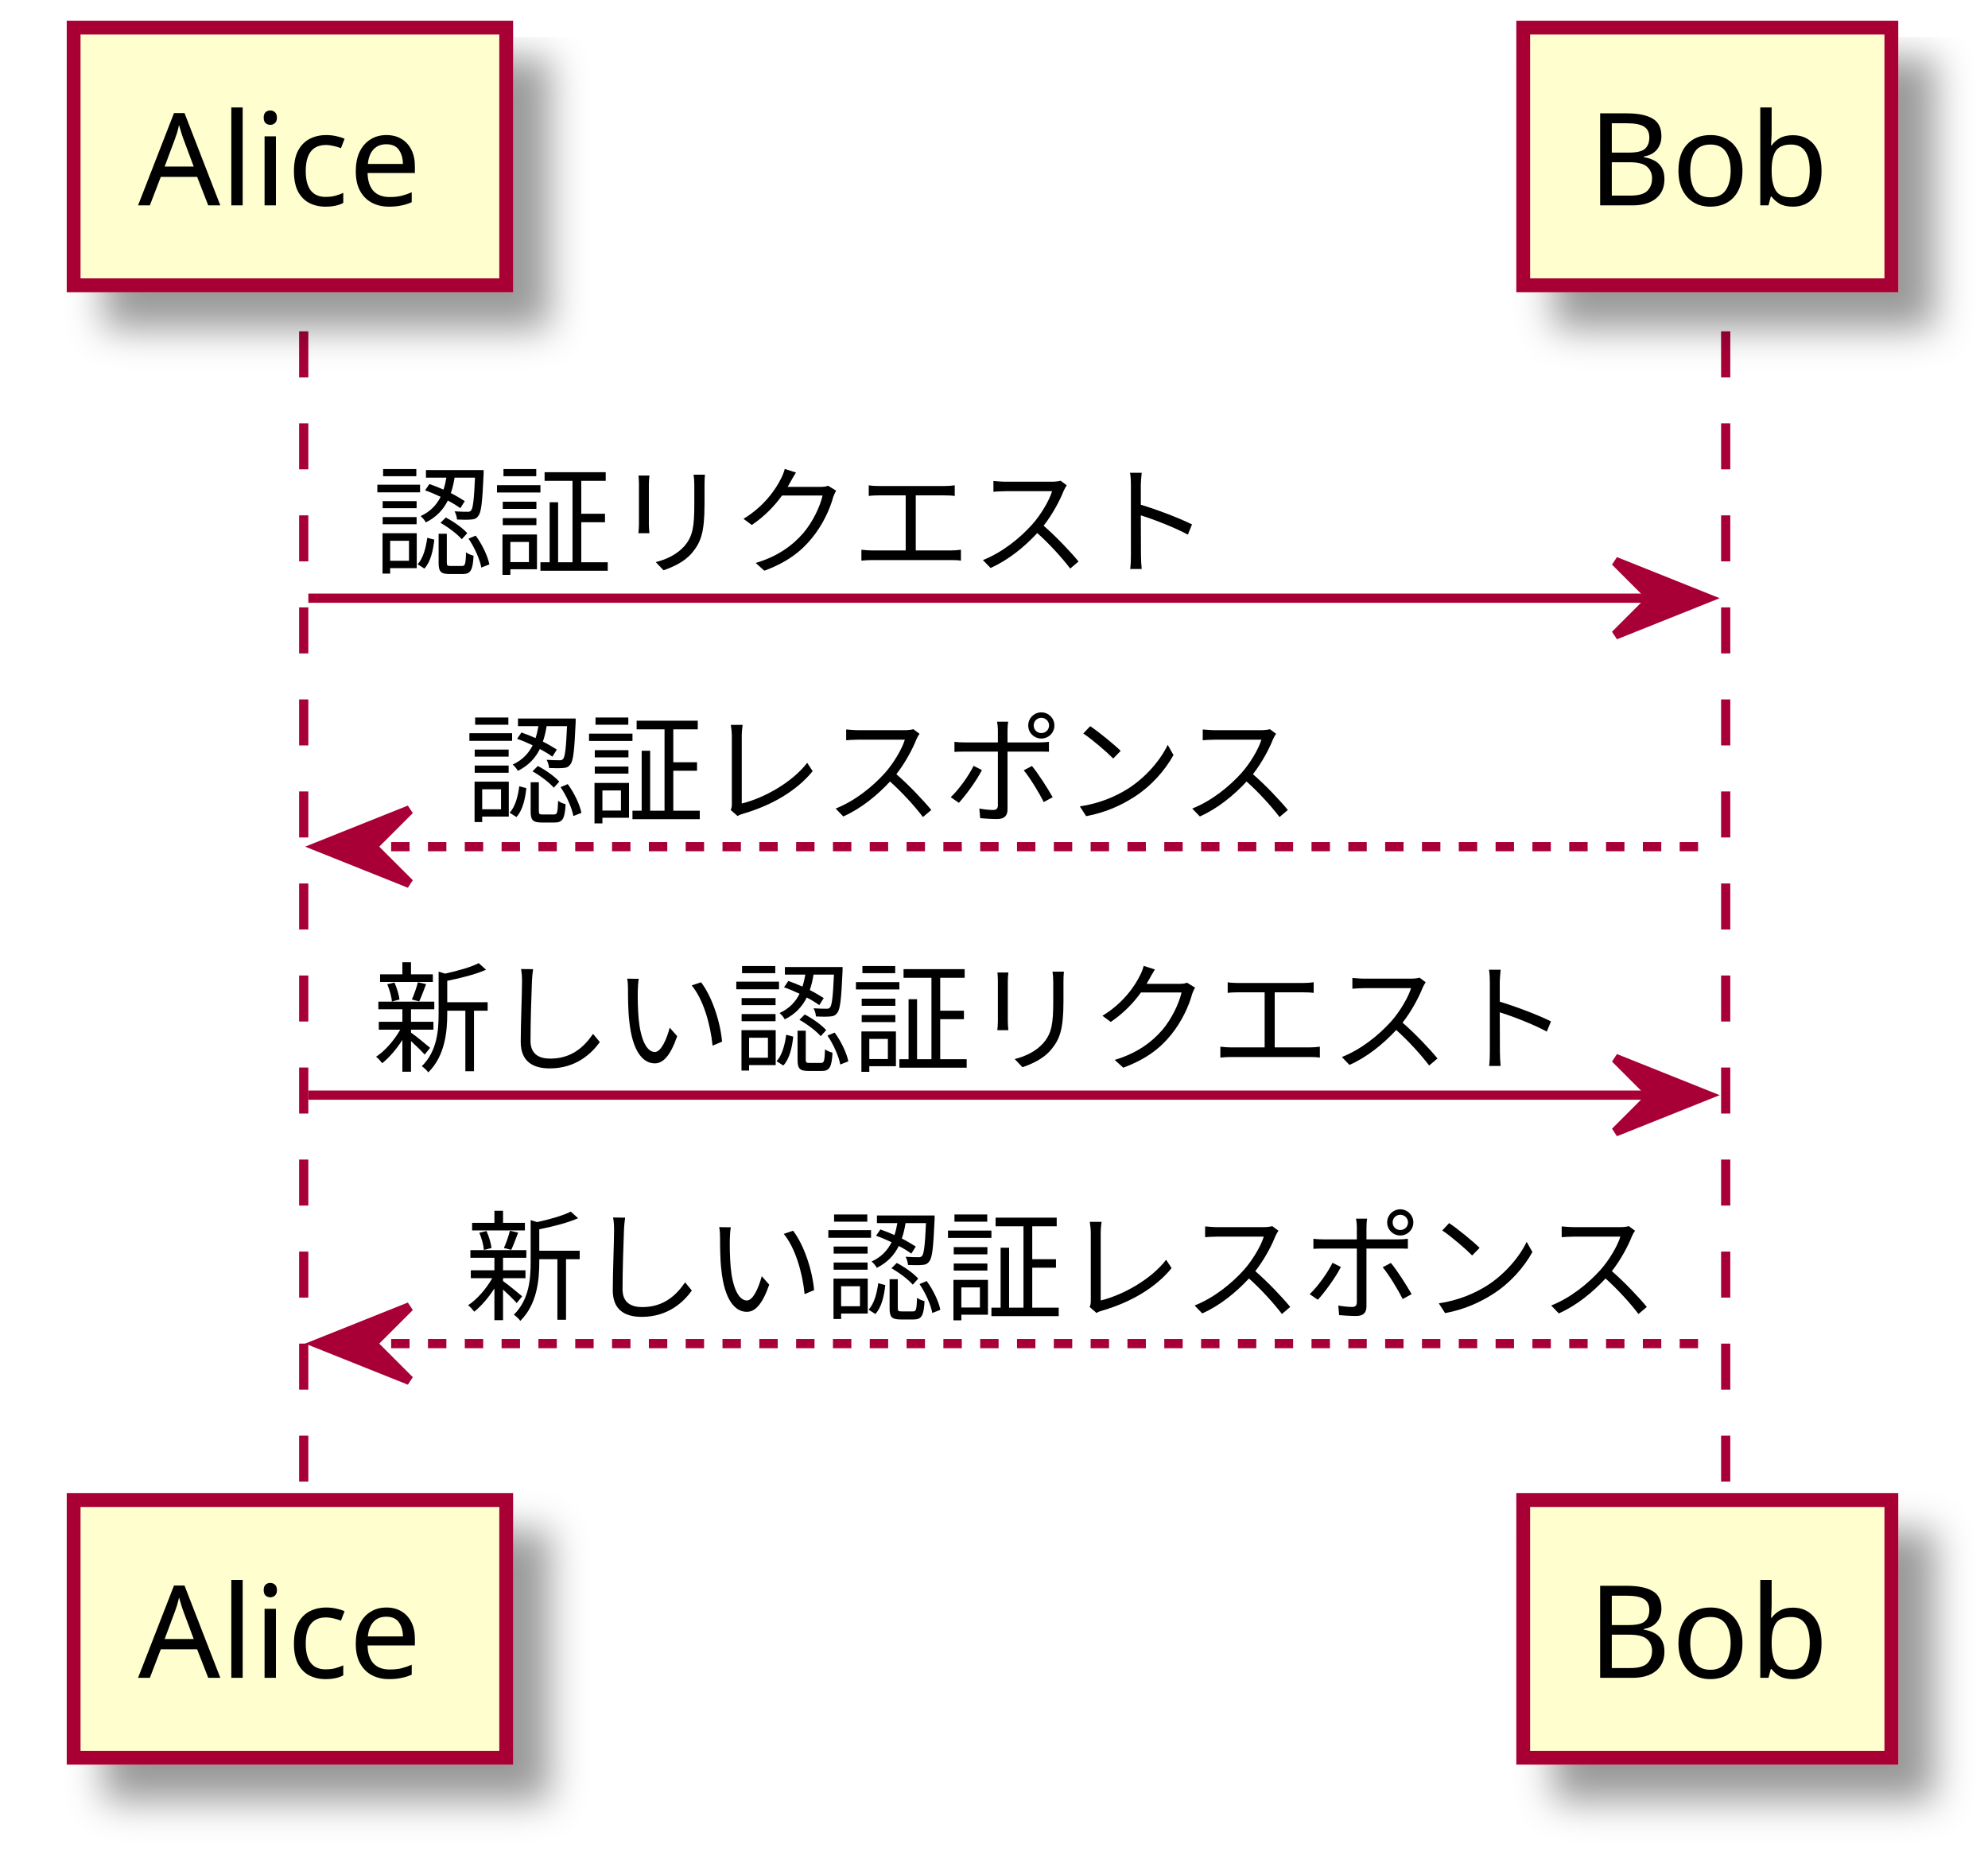
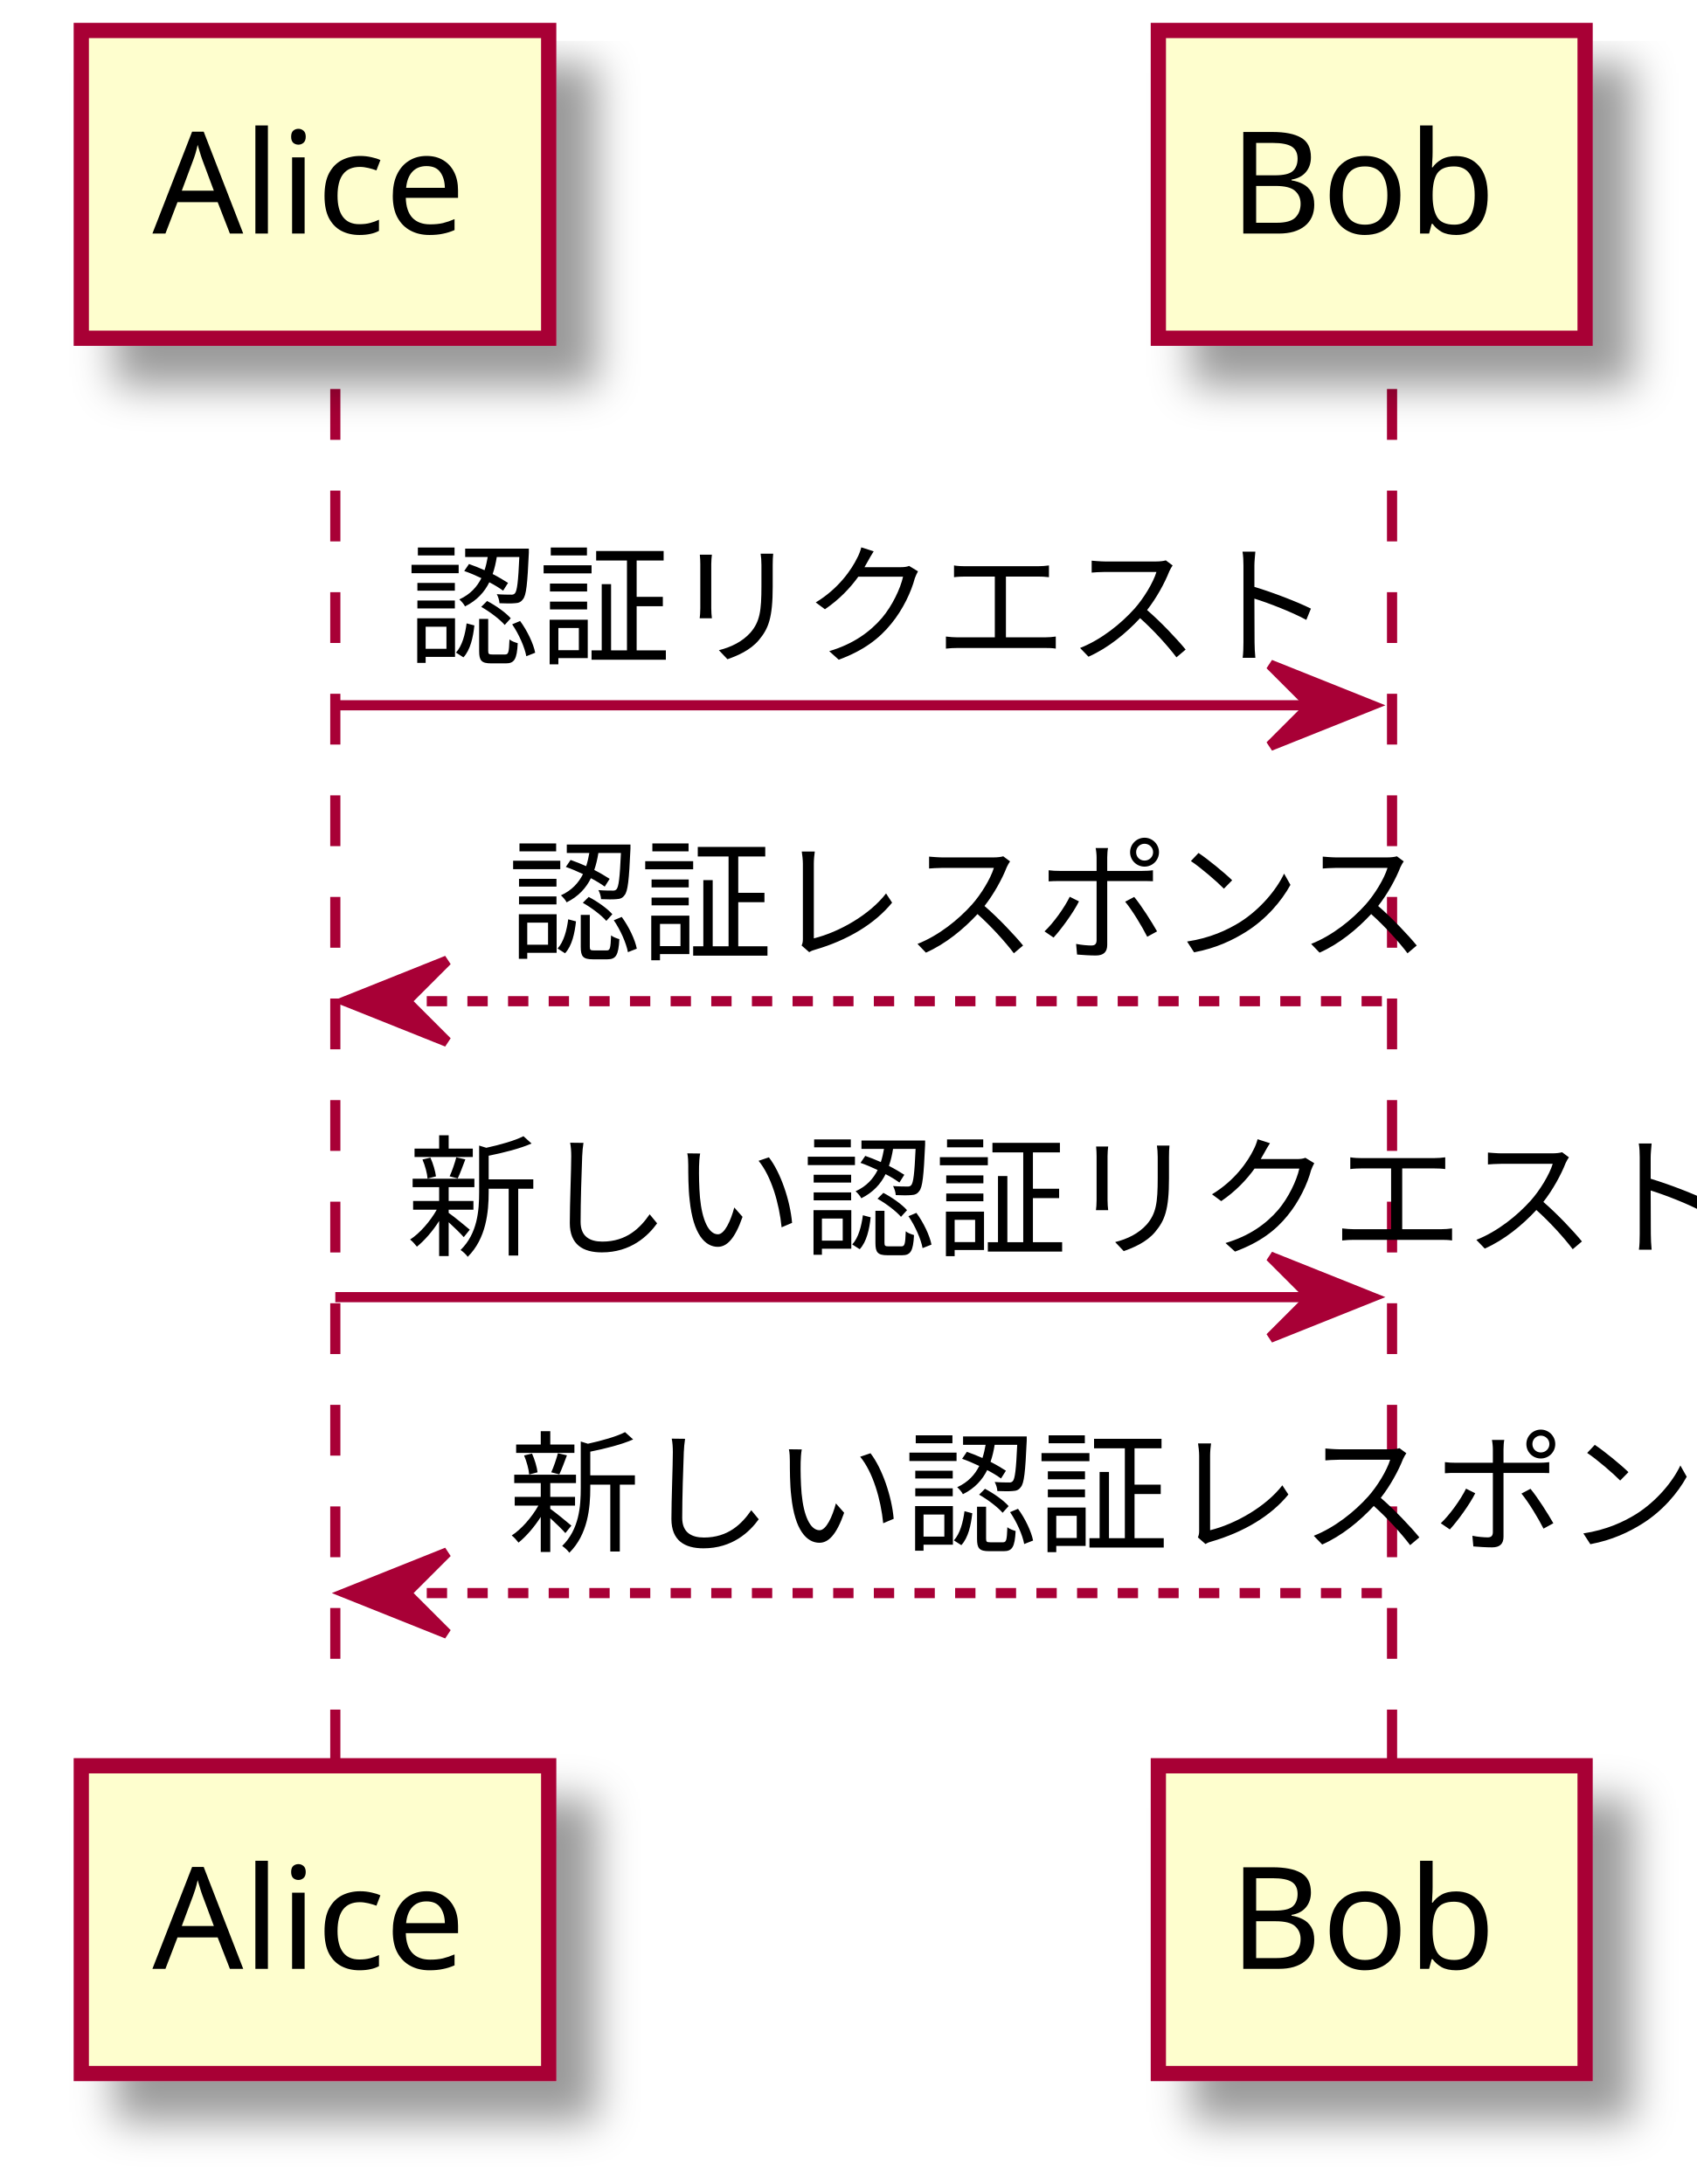
- <svg xmlns="http://www.w3.org/2000/svg" contentScriptType="application/ecmascript" contentStyleType="text/css" height="202px" preserveAspectRatio="none" style="width:216px;height:202px;" version="1.1" viewBox="0 0 216 202" width="216px" zoomAndPan="magnify">
+ <svg xmlns="http://www.w3.org/2000/svg" contentScriptType="application/ecmascript" contentStyleType="text/css" height="215px" preserveAspectRatio="none" style="width:167px;height:215px;" version="1.1" viewBox="0 0 167 215" width="167px" zoomAndPan="magnify">
  <defs>
-     <filter height="300%" id="f5h5oae3b4ytd" width="300%" x="-1" y="-1">
+     <filter height="300%" id="fa9wd6pz8bnjt" width="300%" x="-1" y="-1">
      <feGaussianBlur result="blurOut" stdDeviation="2.0" />
      <feColorMatrix in="blurOut" result="blurOut2" type="matrix" values="0 0 0 0 0 0 0 0 0 0 0 0 0 0 0 0 0 0 .4 0" />
      <feOffset dx="4.0" dy="4.0" in="blurOut2" result="blurOut3" />
      <feBlend in="SourceGraphic" in2="blurOut3" mode="normal" />
    </filter>
  </defs>
  <g>
-     <line style="stroke: #A80036; stroke-width: 1.0; stroke-dasharray: 5.0,5.0;" x1="33" x2="33" y1="36" y2="164" />
-     <line style="stroke: #A80036; stroke-width: 1.0; stroke-dasharray: 5.0,5.0;" x1="187.5" x2="187.5" y1="36" y2="164" />
-     <rect fill="#FEFECE" filter="url(#f5h5oae3b4ytd)" height="28" style="stroke: #A80036; stroke-width: 1.5;" width="47" x="8" y="3" />
-     <text fill="#000000" font-family="sans-serif" font-size="14" lengthAdjust="spacingAndGlyphs" textLength="33" x="15" y="22.318">Alice</text>
-     <rect fill="#FEFECE" filter="url(#f5h5oae3b4ytd)" height="28" style="stroke: #A80036; stroke-width: 1.5;" width="47" x="8" y="163" />
-     <text fill="#000000" font-family="sans-serif" font-size="14" lengthAdjust="spacingAndGlyphs" textLength="33" x="15" y="182.318">Alice</text>
-     <rect fill="#FEFECE" filter="url(#f5h5oae3b4ytd)" height="28" style="stroke: #A80036; stroke-width: 1.5;" width="40" x="165.5" y="3" />
-     <text fill="#000000" font-family="sans-serif" font-size="14" lengthAdjust="spacingAndGlyphs" textLength="26" x="172.5" y="22.318">Bob</text>
-     <rect fill="#FEFECE" filter="url(#f5h5oae3b4ytd)" height="28" style="stroke: #A80036; stroke-width: 1.5;" width="40" x="165.5" y="163" />
-     <text fill="#000000" font-family="sans-serif" font-size="14" lengthAdjust="spacingAndGlyphs" textLength="26" x="172.5" y="182.318">Bob</text>
-     <polygon fill="#A80036" points="175.5,61,185.5,65,175.5,69,179.5,65" style="stroke: #A80036; stroke-width: 1.0;" />
-     <line style="stroke: #A80036; stroke-width: 1.0;" x1="33.5" x2="181.5" y1="65" y2="65" />
-     <text fill="#000000" font-family="sans-serif" font-size="13" lengthAdjust="spacingAndGlyphs" textLength="91" x="40.5" y="61.438">認証リクエスト</text>
-     <polygon fill="#A80036" points="44.5,88,34.5,92,44.5,96,40.5,92" style="stroke: #A80036; stroke-width: 1.0;" />
-     <line style="stroke: #A80036; stroke-width: 1.0; stroke-dasharray: 2.0,2.0;" x1="38.5" x2="186.5" y1="92" y2="92" />
-     <text fill="#000000" font-family="sans-serif" font-size="13" lengthAdjust="spacingAndGlyphs" textLength="91" x="50.5" y="88.439">認証レスポンス</text>
-     <polygon fill="#A80036" points="175.5,115,185.5,119,175.5,123,179.5,119" style="stroke: #A80036; stroke-width: 1.0;" />
-     <line style="stroke: #A80036; stroke-width: 1.0;" x1="33.5" x2="181.5" y1="119" y2="119" />
-     <text fill="#000000" font-family="sans-serif" font-size="13" lengthAdjust="spacingAndGlyphs" textLength="130" x="40.5" y="115.439">新しい認証リクエスト</text>
-     <polygon fill="#A80036" points="44.5,142,34.5,146,44.5,150,40.5,146" style="stroke: #A80036; stroke-width: 1.0;" />
-     <line style="stroke: #A80036; stroke-width: 1.0; stroke-dasharray: 2.0,2.0;" x1="38.5" x2="186.5" y1="146" y2="146" />
-     <text fill="#000000" font-family="sans-serif" font-size="13" lengthAdjust="spacingAndGlyphs" textLength="130" x="50.5" y="142.439">新しい認証レスポンス</text>
+     <line style="stroke: #A80036; stroke-width: 1.0; stroke-dasharray: 5.0,5.0;" x1="33" x2="33" y1="38.297" y2="174.828" />
+     <line style="stroke: #A80036; stroke-width: 1.0; stroke-dasharray: 5.0,5.0;" x1="137" x2="137" y1="38.297" y2="174.828" />
+     <rect fill="#FEFECE" filter="url(#fa9wd6pz8bnjt)" height="30.297" style="stroke: #A80036; stroke-width: 1.5;" width="46" x="8" y="3" />
+     <text fill="#000000" font-family="sans-serif" font-size="14" lengthAdjust="spacingAndGlyphs" textLength="32" x="15" y="22.995">Alice</text>
+     <rect fill="#FEFECE" filter="url(#fa9wd6pz8bnjt)" height="30.297" style="stroke: #A80036; stroke-width: 1.5;" width="46" x="8" y="173.828" />
+     <text fill="#000000" font-family="sans-serif" font-size="14" lengthAdjust="spacingAndGlyphs" textLength="32" x="15" y="193.823">Alice</text>
+     <rect fill="#FEFECE" filter="url(#fa9wd6pz8bnjt)" height="30.297" style="stroke: #A80036; stroke-width: 1.5;" width="42" x="114" y="3" />
+     <text fill="#000000" font-family="sans-serif" font-size="14" lengthAdjust="spacingAndGlyphs" textLength="28" x="121" y="22.995">Bob</text>
+     <rect fill="#FEFECE" filter="url(#fa9wd6pz8bnjt)" height="30.297" style="stroke: #A80036; stroke-width: 1.5;" width="42" x="114" y="173.828" />
+     <text fill="#000000" font-family="sans-serif" font-size="14" lengthAdjust="spacingAndGlyphs" textLength="28" x="121" y="193.823">Bob</text>
+     <polygon fill="#A80036" points="125,65.43,135,69.43,125,73.43,129,69.43" style="stroke: #A80036; stroke-width: 1.0;" />
+     <line style="stroke: #A80036; stroke-width: 1.0;" x1="33" x2="131" y1="69.43" y2="69.43" />
+     <text fill="#000000" font-family="sans-serif" font-size="13" lengthAdjust="spacingAndGlyphs" textLength="56" x="40" y="64.364">認証リクエスト</text>
+     <polygon fill="#A80036" points="44,94.562,34,98.562,44,102.562,40,98.562" style="stroke: #A80036; stroke-width: 1.0;" />
+     <line style="stroke: #A80036; stroke-width: 1.0; stroke-dasharray: 2.0,2.0;" x1="38" x2="136" y1="98.562" y2="98.562" />
+     <text fill="#000000" font-family="sans-serif" font-size="13" lengthAdjust="spacingAndGlyphs" textLength="56" x="50" y="93.497">認証レスポンス</text>
+     <polygon fill="#A80036" points="125,123.695,135,127.695,125,131.695,129,127.695" style="stroke: #A80036; stroke-width: 1.0;" />
+     <line style="stroke: #A80036; stroke-width: 1.0;" x1="33" x2="131" y1="127.695" y2="127.695" />
+     <text fill="#000000" font-family="sans-serif" font-size="13" lengthAdjust="spacingAndGlyphs" textLength="80" x="40" y="122.629">新しい認証リクエスト</text>
+     <polygon fill="#A80036" points="44,152.828,34,156.828,44,160.828,40,156.828" style="stroke: #A80036; stroke-width: 1.0;" />
+     <line style="stroke: #A80036; stroke-width: 1.0; stroke-dasharray: 2.0,2.0;" x1="38" x2="136" y1="156.828" y2="156.828" />
+     <text fill="#000000" font-family="sans-serif" font-size="13" lengthAdjust="spacingAndGlyphs" textLength="80" x="50" y="151.762">新しい認証レスポンス</text>
  </g>
</svg>
